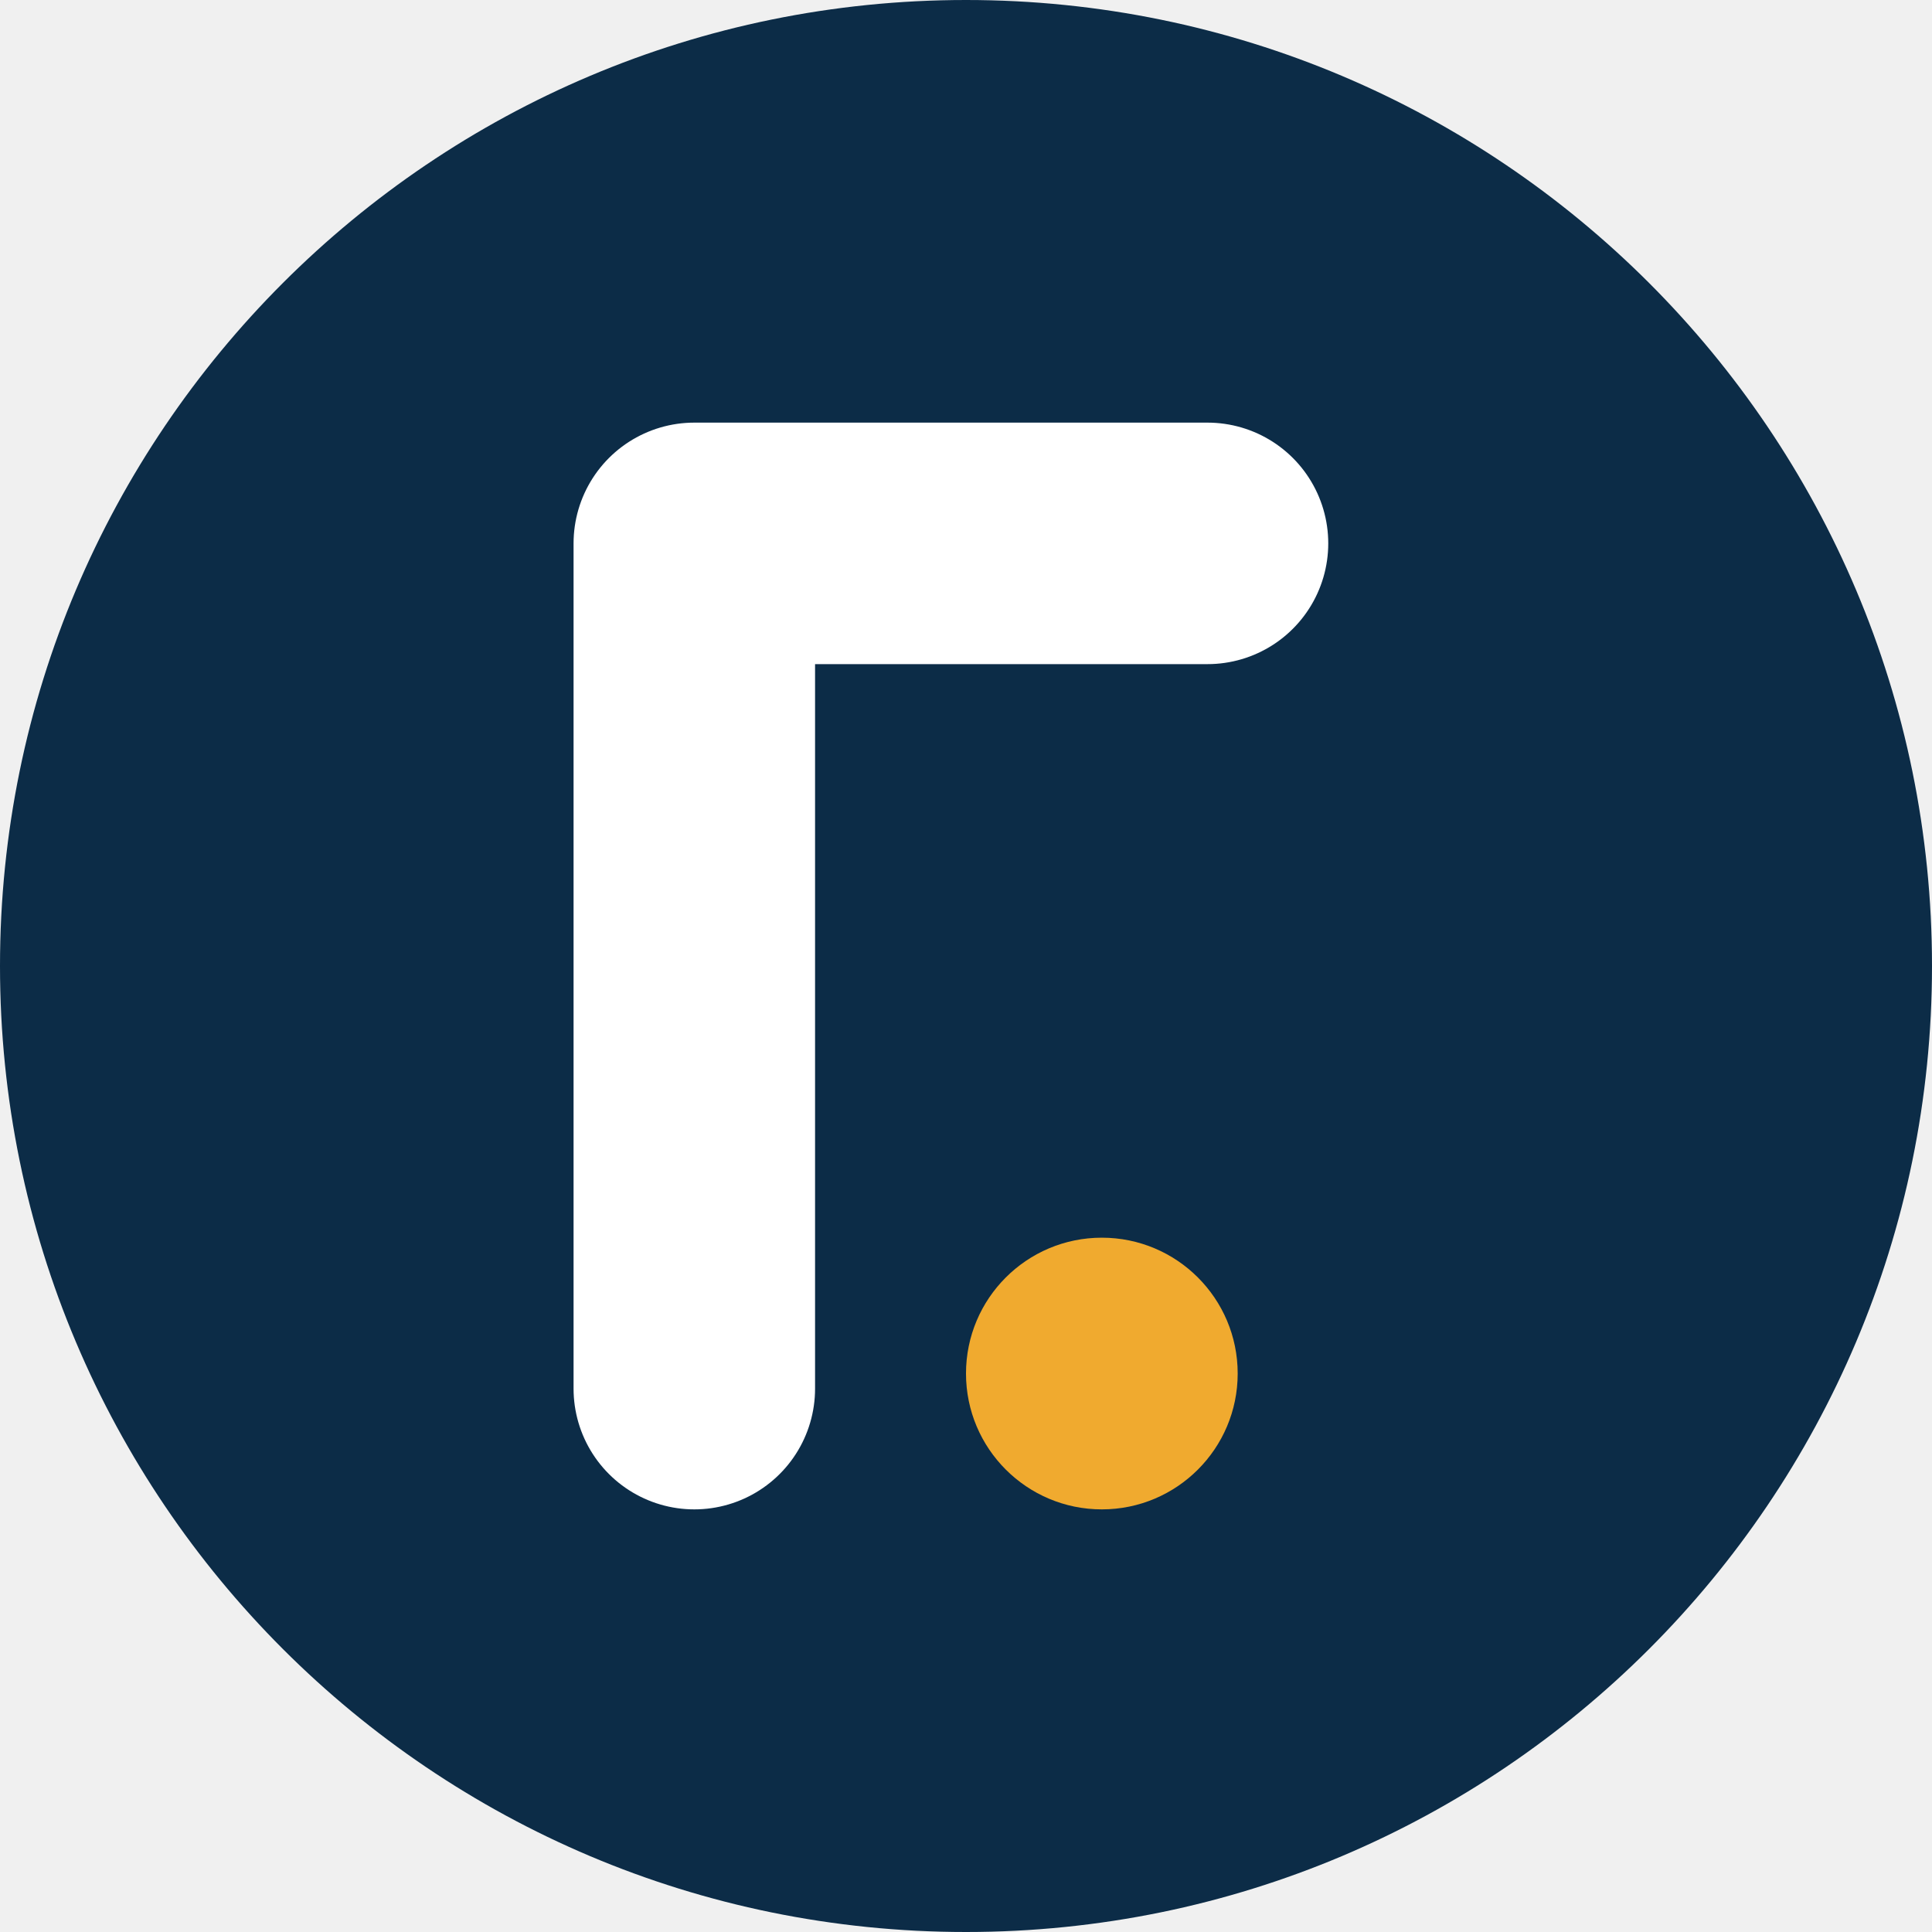
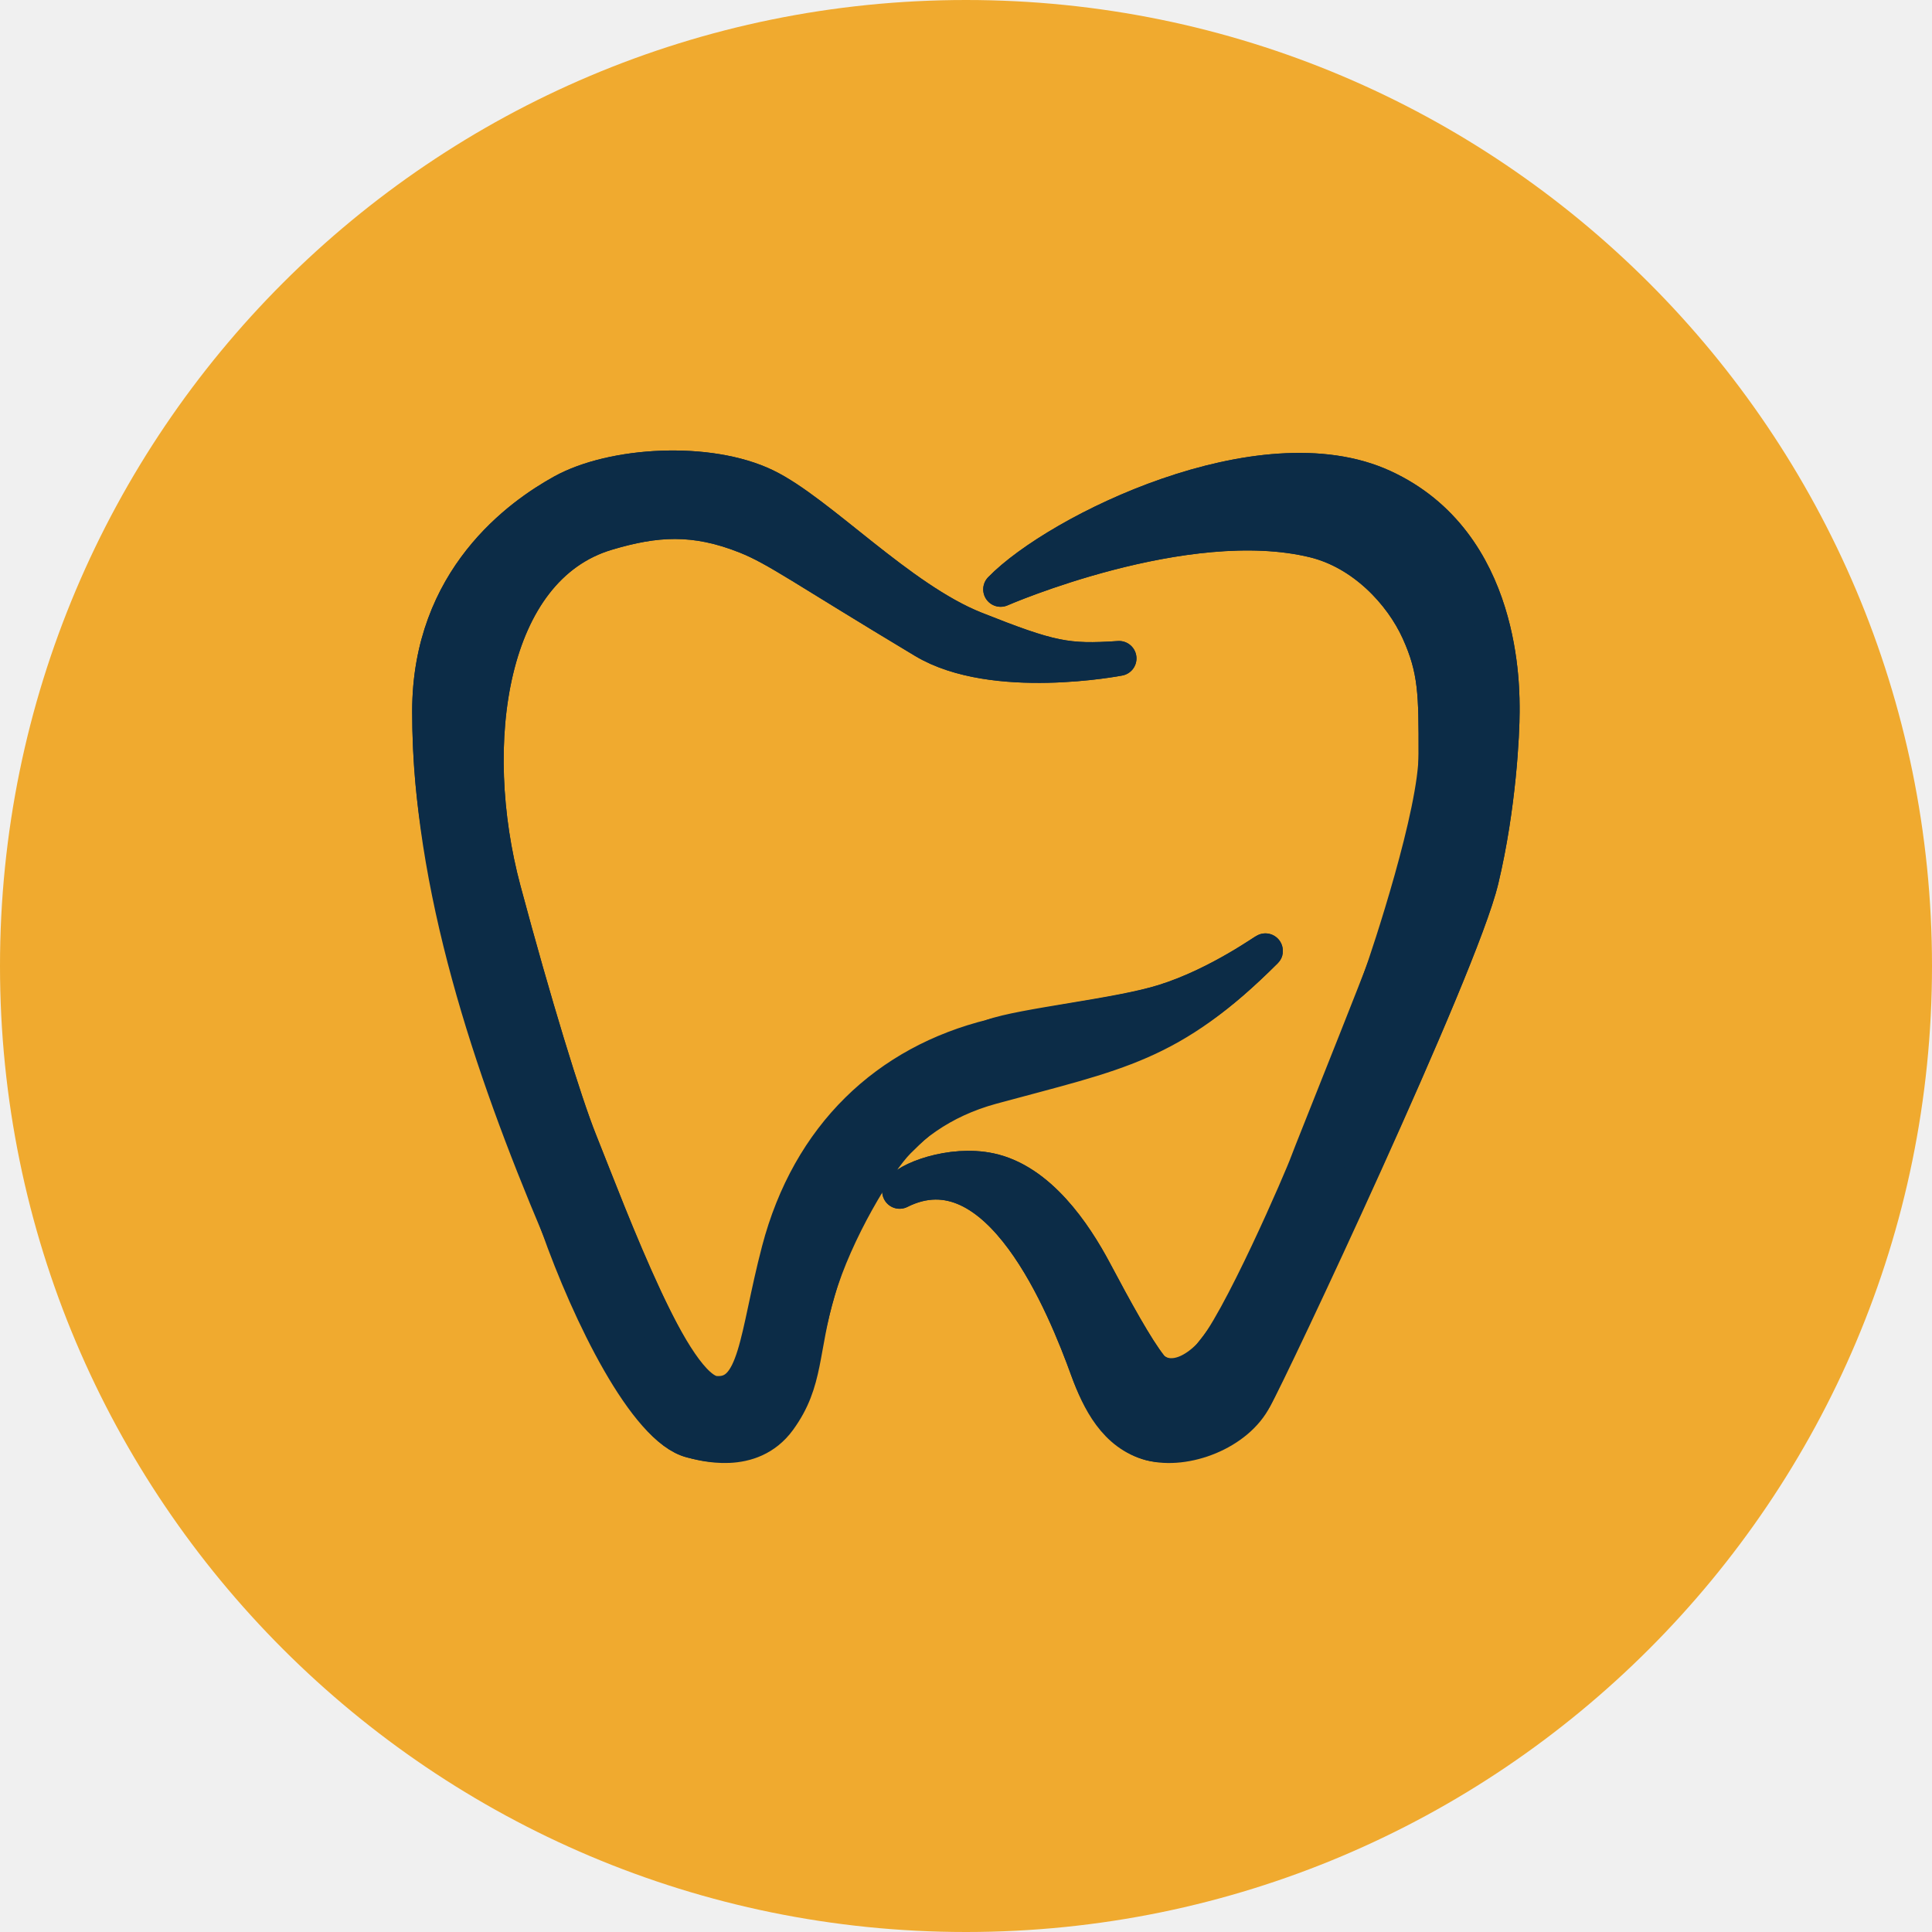
<svg xmlns="http://www.w3.org/2000/svg" viewBox="0 0 64 64">
-   <circle cx="32" cy="32" r="32" fill="#0C2C47" />
-   <path d="M23 46V18h17" fill="none" stroke="#FFFFFF" stroke-width="8" stroke-linecap="round" stroke-linejoin="round" />
-   <circle cx="36.5" cy="45.5" r="4.5" fill="#F0AA2F" />
+   <circle cx="32" cy="32" r="32" fill="#F0AA2F" />
+   <svg x="14" y="14" width="36" height="36" viewBox="-1 -6.5 156 156" overflow="visible" fill="#0C2C47" stroke="#0C2C47" stroke-width="5" stroke-linejoin="round">
+     <path d="M153.97 35.02C153.97 32.005 154.375 10.745 136.875 2.707C119.375 -5.331 90.137 9.063 81.971 17.436C81.971 17.436 108.471 5.881 126.97 10.403C133.97 12.114 139.47 17.939 141.97 23.465C144.47 28.991 144.47 32.508 144.47 41.048C144.47 49.589 141.47 59.134 140.47 62.651C139.47 66.168 126.287 98.875 125.97 99.828C125.47 101.335 115.971 123.44 111.971 127.459C107.939 131.51 104.671 130.474 103.471 128.966C101.471 126.455 98.405 120.873 95.472 115.346C92.538 109.82 87.472 102.354 80.472 100.846C74.872 99.641 68.305 102.172 67.472 103.846C81.698 96.699 91.215 120.473 94.471 129.469C96.071 133.89 98.471 138.689 103.471 140.019C108.471 141.349 115.965 138.523 118.47 133.488C121.97 126.454 147.97 71.694 150.97 59.134C153.49 48.584 153.97 38.034 153.97 35.02Z" />
+     <path d="M78.321 23.103C89.171 27.411 91.45 27.847 98.972 27.346C98.972 27.346 80.972 30.846 70.972 24.846C53.608 14.429 49.887 11.613 45.471 9.846C37.971 6.846 32.35 7.302 25.471 9.346C8.471 14.399 4.998 39.583 10.626 60.612C14.971 76.847 19.354 91.119 21.562 96.62C25.98 107.623 35.603 133.629 41.62 134.129C47.637 134.629 47.637 130.628 51.243 115.125C52.15 111.224 57.29 99.474 62.681 93.119C68.197 86.618 76.626 83.117 80.733 81.617C85.074 80.031 98.88 78.647 105.399 76.615C113.422 74.115 120.473 68.846 119.972 69.347C106.341 82.941 101.502 81.677 83.336 86.618C75.686 88.698 70.558 93.36 67.289 96.62C64.281 99.621 58.263 109.623 55.756 118.125C53.249 126.627 54.156 131.128 50.145 136.63C46.133 142.131 39.113 140.006 37.608 139.63C30.972 137.976 22.888 121.346 18.472 108.846C14.055 96.347 9.243 83.847 5.972 71.847C2.7 59.846 -8.13541e-05 49.846 0 34.946C0 15.915 13.038 6.78 19.055 3.439C26.281 -0.574 40.074 -1.356 48.234 2.598C55.972 6.346 67.472 18.794 78.321 23.103Z" />
+     <path d="M153.97 35.02C153.97 32.005 154.375 10.745 136.875 2.707C119.375 -5.331 90.137 9.063 81.971 17.436C81.971 17.436 108.471 5.881 126.97 10.403C133.97 12.114 139.47 17.939 141.97 23.465C144.47 28.991 144.47 32.508 144.47 41.048C144.47 49.589 137.713 69.908 136.472 73.347C129.972 91.347 123.472 113.346 111.971 127.459C108.361 131.889 104.671 130.474 103.471 128.966C101.471 126.455 98.405 120.873 95.472 115.346C92.538 109.82 87.472 102.354 80.472 100.846C74.872 99.641 68.305 102.172 67.472 103.846C81.698 96.699 91.215 120.473 94.471 129.469C96.071 133.89 98.97 138.822 103.471 140.019C107.972 141.216 116.472 136.846 118.47 133.488C120.469 130.129 147.97 71.694 150.97 59.134C153.49 48.584 153.97 38.034 153.97 35.02Z" />
+     <path d="M78.321 23.103C89.171 27.411 91.45 27.847 98.972 27.346C98.972 27.346 80.972 30.846 70.972 24.846C53.608 14.429 49.887 11.613 45.471 9.846C37.971 6.846 32.35 7.302 25.471 9.346C8.471 14.399 4.998 39.583 10.626 60.612C14.971 76.847 19.354 91.119 21.562 96.62C25.98 107.623 34.954 132.346 40.972 132.846C46.989 133.347 46.889 124.76 50.145 112.346C54.472 95.847 65.672 85.317 80.733 81.617C89.972 79.347 98.88 78.647 105.399 76.615C113.422 74.115 120.473 68.846 119.972 69.347C106.341 82.941 98.899 83.905 80.733 88.847C66.264 92.782 59.788 104.455 55.756 118.125C53.627 125.346 53.483 130.845 49.472 136.346C45.46 141.848 39.113 140.006 37.608 139.63C30.972 137.976 23.972 121.846 18.472 108.846C8.836 86.07 -0 59.911 0 34.946C0 15.915 13.038 6.78 19.055 3.439C26.281 -0.574 40.074 -1.356 48.234 2.598C55.972 6.346 67.472 18.794 78.321 23.103Z" />
+   </svg>
</svg>
